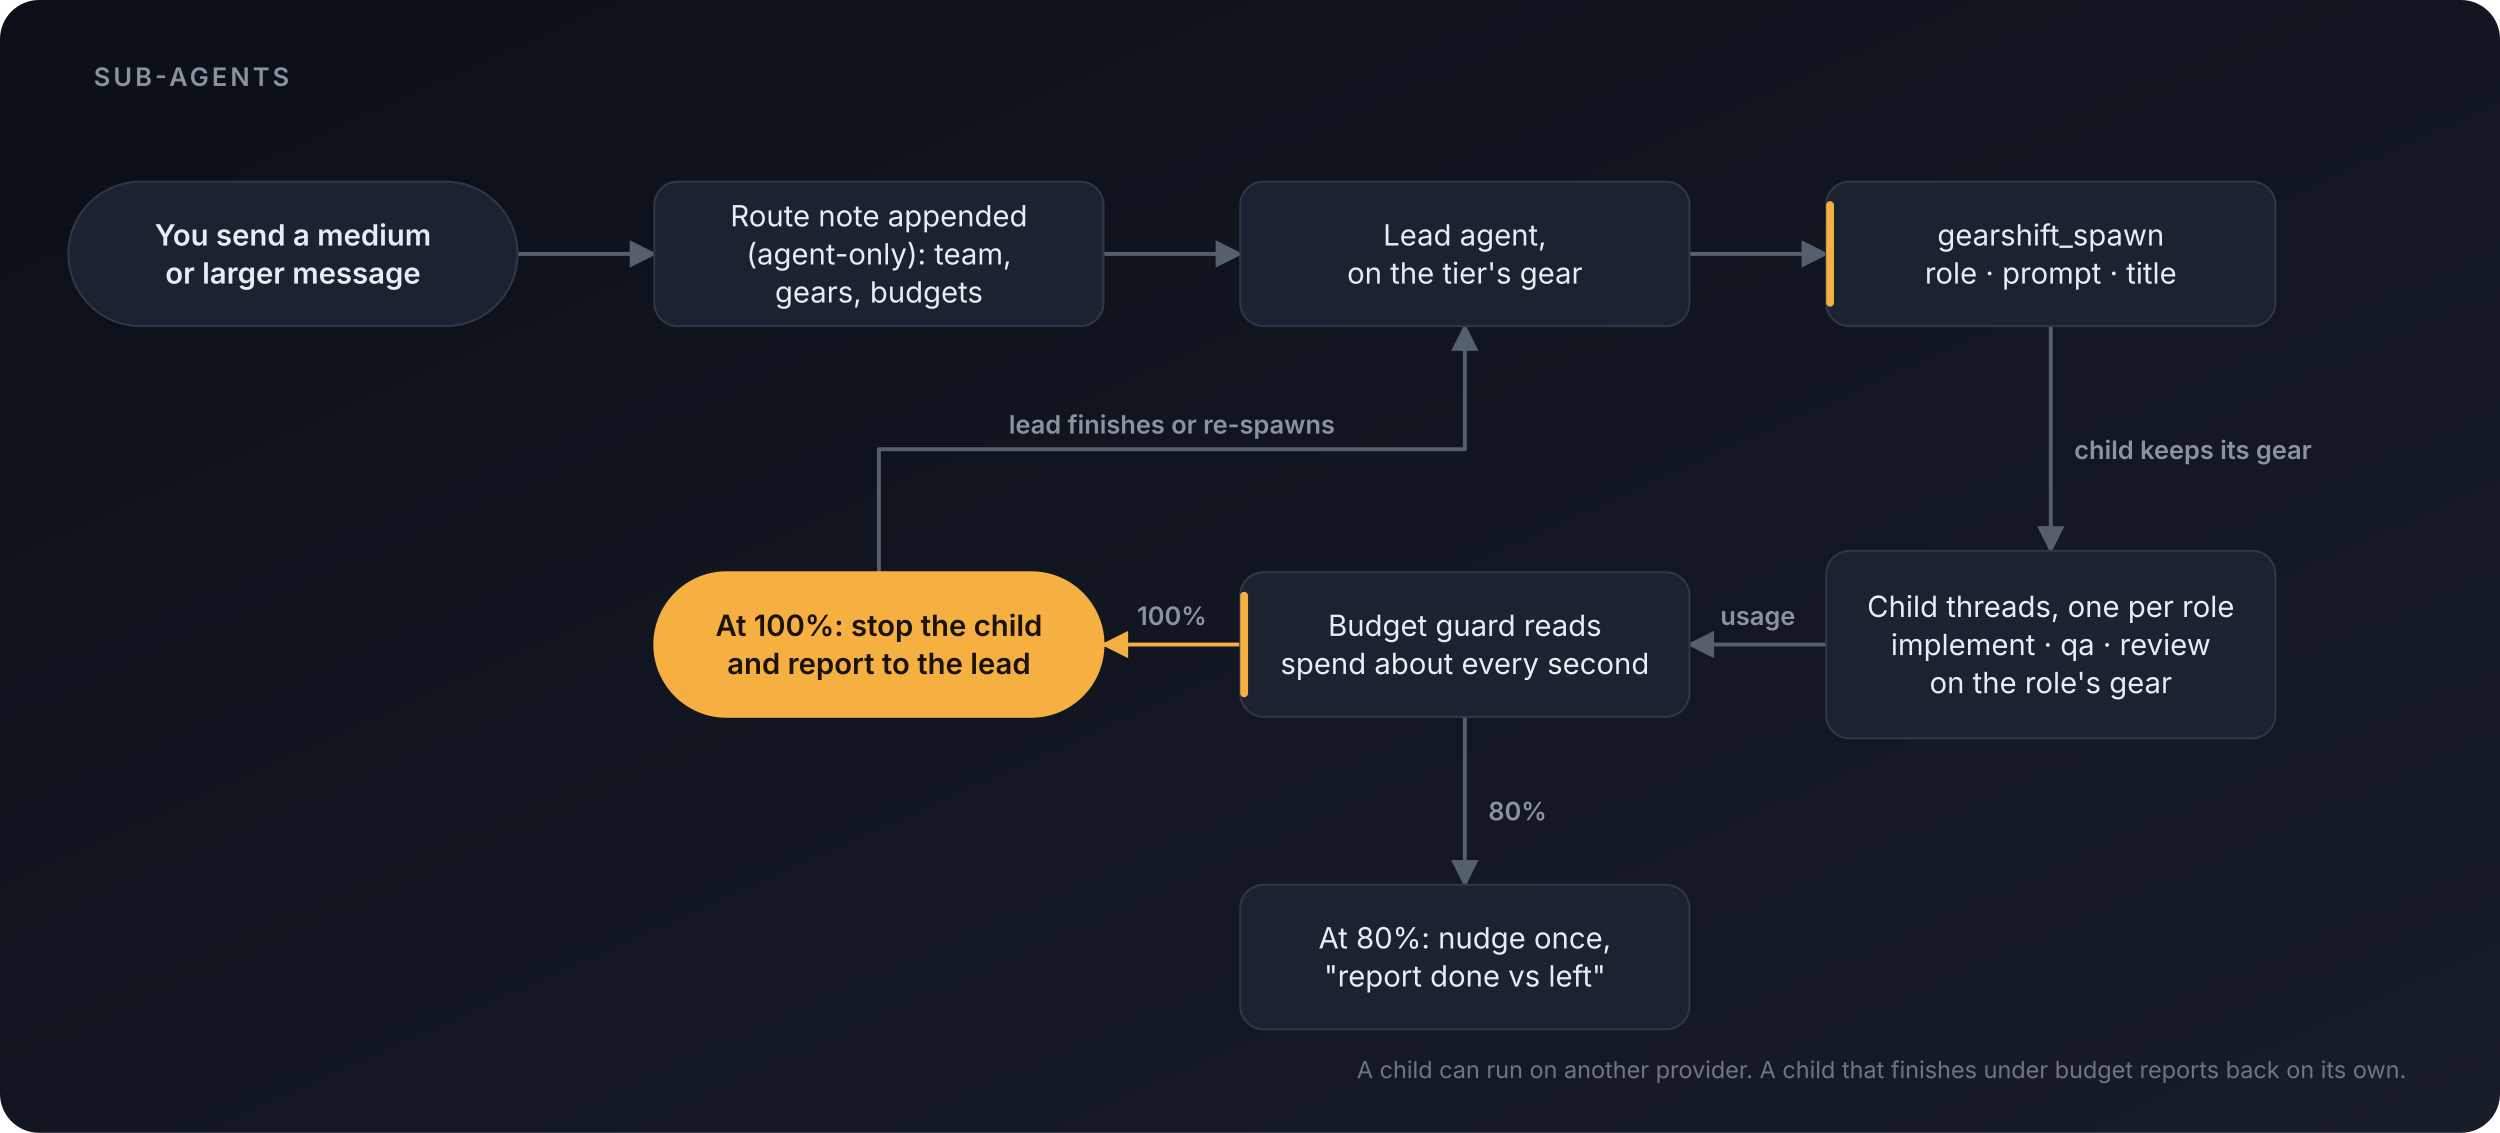
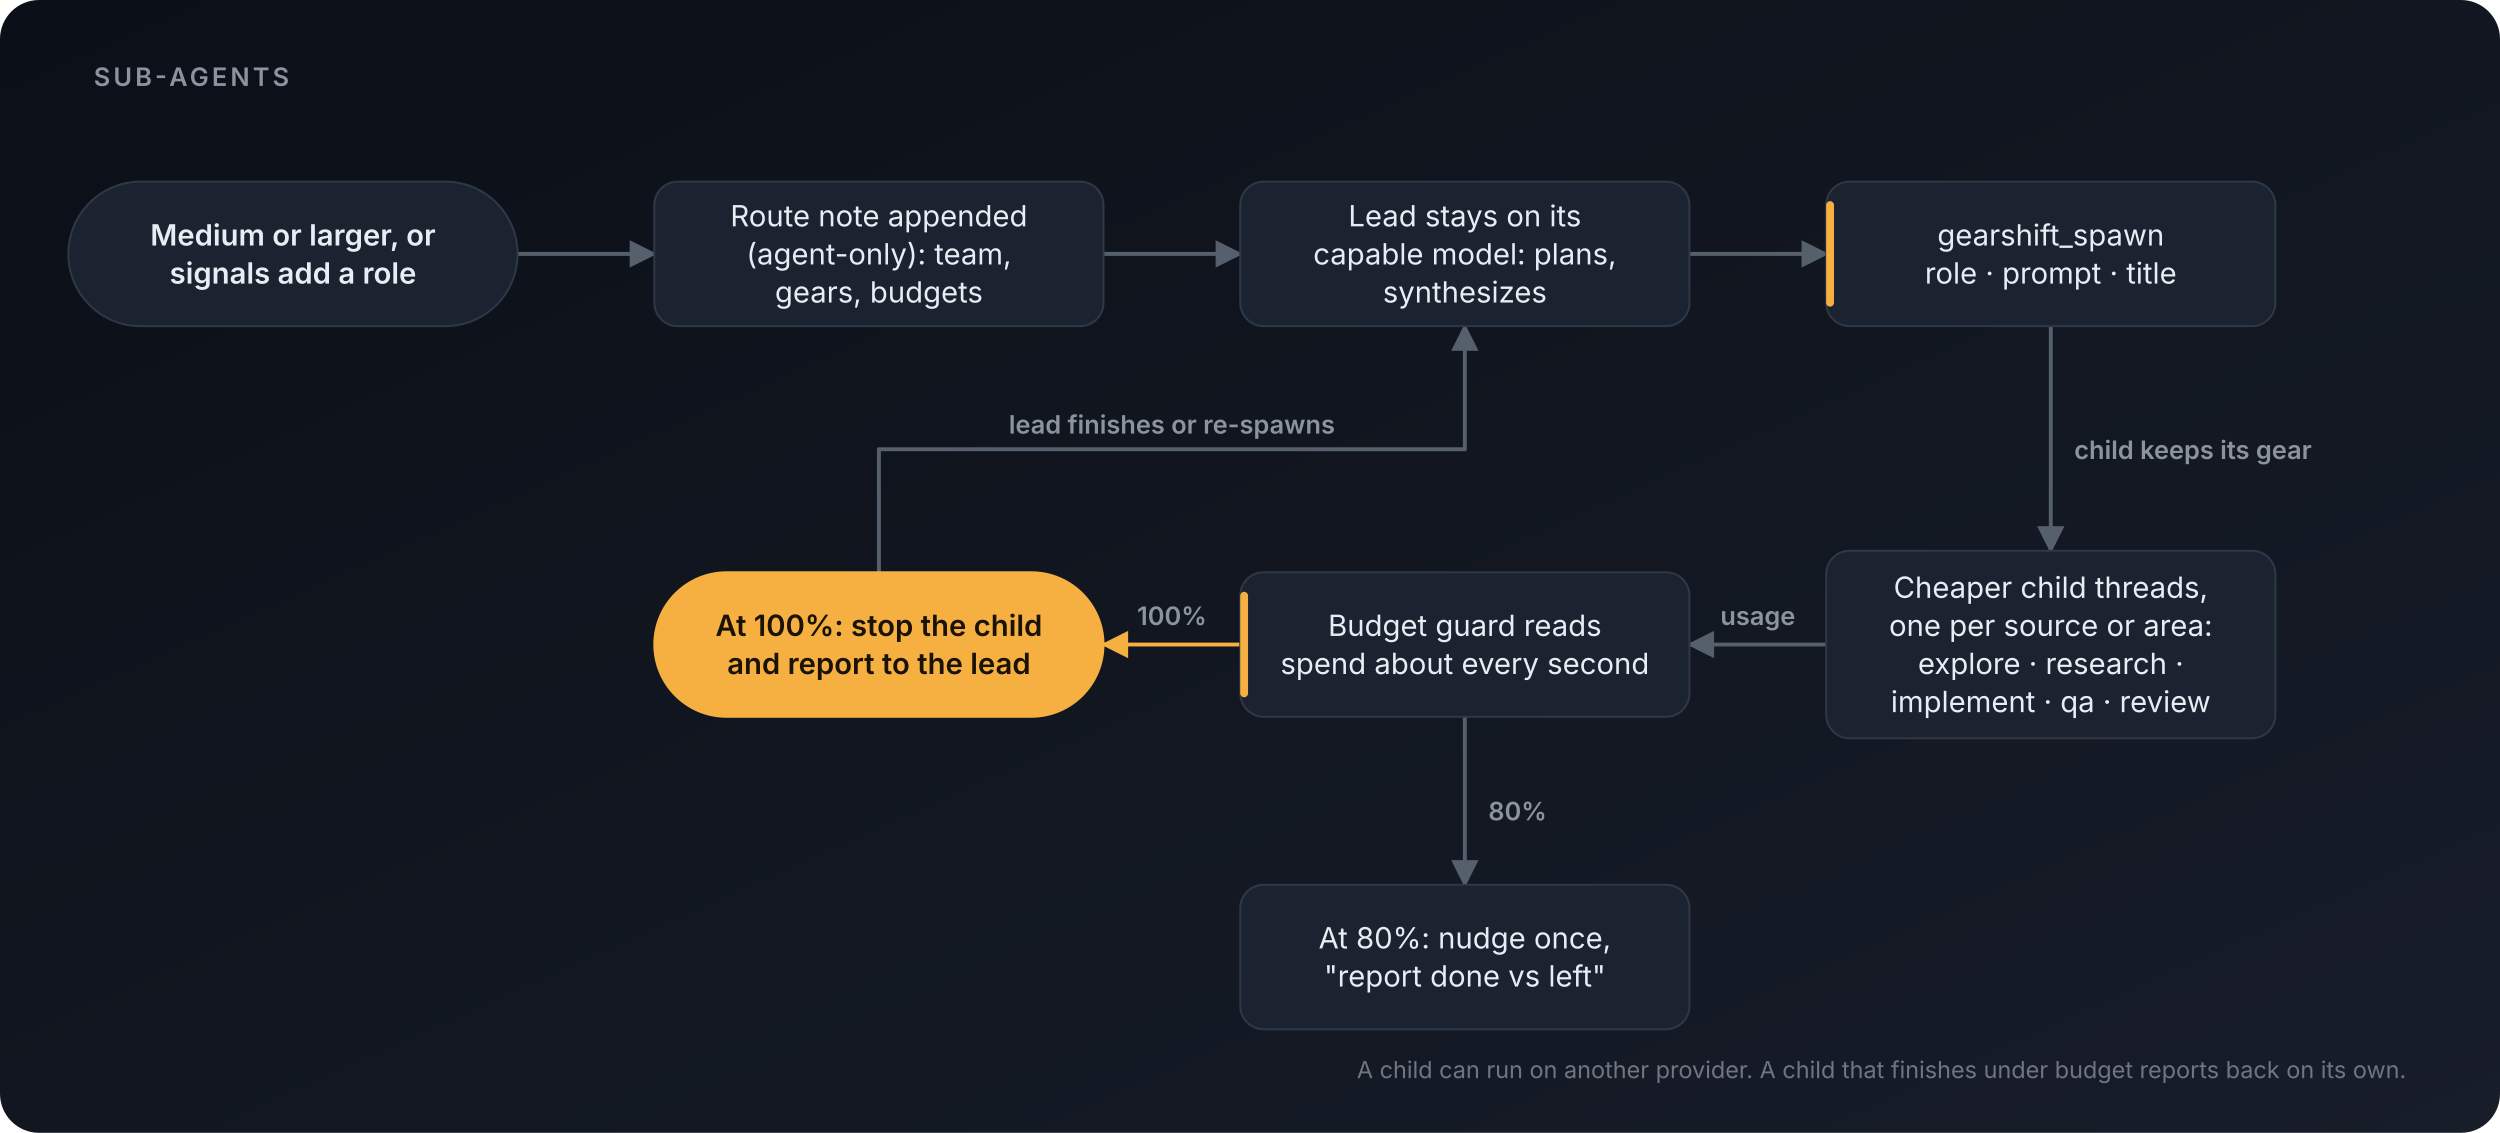
<svg xmlns="http://www.w3.org/2000/svg" width="1280" height="580" viewBox="0 0 1280 580" role="img" aria-labelledby="t d">
  <defs>
    <linearGradient id="bg" x1="0" y1="0" x2="1" y2="1">
      <stop offset="0" stop-color="#0b0f17" />
      <stop offset="1" stop-color="#171d29" />
    </linearGradient>
    <marker id="arrow" viewBox="0 0 10 10" refX="9" refY="5" markerWidth="7" markerHeight="7" orient="auto">
      <path d="M0 0L10 5L0 10z" fill="#56606d" />
    </marker>
    <marker id="arrowA" viewBox="0 0 10 10" refX="9" refY="5" markerWidth="7" markerHeight="7" orient="auto">
      <path d="M0 0L10 5L0 10z" fill="#f5b041" />
    </marker>
  </defs>
  <rect width="1280" height="580" rx="20" fill="url(#bg)" />
  <g font-family="Inter, -apple-system, 'Segoe UI', Helvetica, Arial, sans-serif">
    <text x="48" y="44" font-size="13" font-weight="600" fill="#8b949e" letter-spacing="1.6">SUB-AGENTS</text>
    <path d="M265 130 L335 130" fill="none" stroke="#56606d" stroke-width="2" stroke-linejoin="round" marker-end="url(#arrow)" />
    <path d="M565 130 L635 130" fill="none" stroke="#56606d" stroke-width="2" stroke-linejoin="round" marker-end="url(#arrow)" />
    <path d="M865 130 L935 130" fill="none" stroke="#56606d" stroke-width="2" stroke-linejoin="round" marker-end="url(#arrow)" />
    <path d="M1050 167 L1050 282" fill="none" stroke="#56606d" stroke-width="2" stroke-linejoin="round" marker-end="url(#arrow)" />
    <text x="1062" y="235" font-size="13" font-weight="600" fill="#8b949e" text-anchor="start">child keeps its gear</text>
    <path d="M935 330 L865 330" fill="none" stroke="#56606d" stroke-width="2" stroke-linejoin="round" marker-end="url(#arrow)" />
    <text x="900" y="320" font-size="13" font-weight="600" fill="#8b949e" text-anchor="middle">usage</text>
    <path d="M635 330 L565 330" fill="none" stroke="#f5b041" stroke-width="2" stroke-linejoin="round" marker-end="url(#arrowA)" />
    <text x="600" y="320" font-size="13" font-weight="600" fill="#8b949e" text-anchor="middle">100%</text>
    <path d="M750 367 L750 453" fill="none" stroke="#56606d" stroke-width="2" stroke-linejoin="round" marker-end="url(#arrow)" />
    <text x="762" y="420" font-size="13" font-weight="600" fill="#8b949e" text-anchor="start">80%</text>
    <path d="M450 293 L450 230 L750 230 L750 167" fill="none" stroke="#56606d" stroke-width="2" stroke-linejoin="round" marker-end="url(#arrow)" />
    <text x="600" y="222" font-size="13" font-weight="600" fill="#8b949e" text-anchor="middle">lead finishes or re-spawns</text>
    <rect x="35" y="93" width="230" height="74" rx="37" fill="#1c2330" stroke="#2f3846" />
-     <text x="150" y="125.7" font-size="15" font-weight="600" fill="#e6edf3" text-anchor="middle">You send a medium</text>
-     <text x="150" y="145.2" font-size="15" font-weight="600" fill="#e6edf3" text-anchor="middle">or larger message</text>
+     <text x="150" y="125.7" font-size="15" font-weight="600" fill="#e6edf3" text-anchor="middle">Medium or larger, or</text>
+     <text x="150" y="145.2" font-size="15" font-weight="600" fill="#e6edf3" text-anchor="middle">signals add a role</text>
    <rect x="335" y="93" width="230" height="74" rx="12" fill="#1c2330" stroke="#2f3846" />
    <text x="450" y="115.9" font-size="15" font-weight="400" fill="#e6edf3" text-anchor="middle">Route note appended</text>
    <text x="450" y="135.4" font-size="15" font-weight="400" fill="#e6edf3" text-anchor="middle">(agent-only): team,</text>
    <text x="450" y="154.9" font-size="15" font-weight="400" fill="#e6edf3" text-anchor="middle">gears, budgets</text>
    <rect x="635" y="93" width="230" height="74" rx="12" fill="#1c2330" stroke="#2f3846" />
-     <text x="750" y="125.7" font-size="15" font-weight="400" fill="#e6edf3" text-anchor="middle">Lead agent,</text>
-     <text x="750" y="145.2" font-size="15" font-weight="400" fill="#e6edf3" text-anchor="middle">on the tier's gear</text>
+     <text x="750" y="115.9" font-size="15" font-weight="400" fill="#e6edf3" text-anchor="middle">Lead stays on its</text>
+     <text x="750" y="135.4" font-size="15" font-weight="400" fill="#e6edf3" text-anchor="middle">capable model: plans,</text>
+     <text x="750" y="154.9" font-size="15" font-weight="400" fill="#e6edf3" text-anchor="middle">synthesizes</text>
    <rect x="935" y="93" width="230" height="74" rx="12" fill="#1c2330" stroke="#2f3846" />
    <rect x="935" y="103" width="4" height="54" rx="2" fill="#f5b041" />
    <text x="1050" y="125.7" font-size="15" font-weight="400" fill="#e6edf3" text-anchor="middle">gearshift_spawn</text>
    <text x="1050" y="145.2" font-size="15" font-weight="400" fill="#e6edf3" text-anchor="middle">role · prompt · title</text>
    <rect x="935" y="282" width="230" height="96" rx="12" fill="#1c2330" stroke="#2f3846" />
-     <text x="1050" y="315.9" font-size="15" font-weight="400" fill="#e6edf3" text-anchor="middle">Child threads, one per role</text>
-     <text x="1050" y="335.4" font-size="15" font-weight="400" fill="#e6edf3" text-anchor="middle">implement · qa · review</text>
-     <text x="1050" y="354.9" font-size="15" font-weight="400" fill="#e6edf3" text-anchor="middle">on the role's gear</text>
+     <text x="1050" y="306.1" font-size="15" font-weight="400" fill="#e6edf3" text-anchor="middle">Cheaper child threads,</text>
+     <text x="1050" y="325.6" font-size="15" font-weight="400" fill="#e6edf3" text-anchor="middle">one per source or area:</text>
+     <text x="1050" y="345.1" font-size="15" font-weight="400" fill="#e6edf3" text-anchor="middle">explore · research ·</text>
+     <text x="1050" y="364.6" font-size="15" font-weight="400" fill="#e6edf3" text-anchor="middle">implement · qa · review</text>
    <rect x="635" y="293" width="230" height="74" rx="12" fill="#1c2330" stroke="#2f3846" />
    <rect x="635" y="303" width="4" height="54" rx="2" fill="#f5b041" />
    <text x="750" y="325.6" font-size="15" font-weight="400" fill="#e6edf3" text-anchor="middle">Budget guard reads</text>
    <text x="750" y="345.1" font-size="15" font-weight="400" fill="#e6edf3" text-anchor="middle">spend about every second</text>
    <rect x="335" y="293" width="230" height="74" rx="37" fill="#f5b041" stroke="#f5b041" />
    <text x="450" y="325.6" font-size="15" font-weight="600" fill="#1a1205" text-anchor="middle">At 100%: stop the child</text>
    <text x="450" y="345.1" font-size="15" font-weight="600" fill="#1a1205" text-anchor="middle">and report to the lead</text>
    <rect x="635" y="453" width="230" height="74" rx="12" fill="#1c2330" stroke="#2f3846" />
    <text x="750" y="485.6" font-size="15" font-weight="400" fill="#e6edf3" text-anchor="middle">At 80%: nudge once,</text>
    <text x="750" y="505.1" font-size="15" font-weight="400" fill="#e6edf3" text-anchor="middle">"report done vs left"</text>
    <text x="1232" y="552" font-size="12" fill="#6e7681" text-anchor="end">A child can run on another provider. A child that finishes under budget reports back on its own.</text>
  </g>
</svg>
